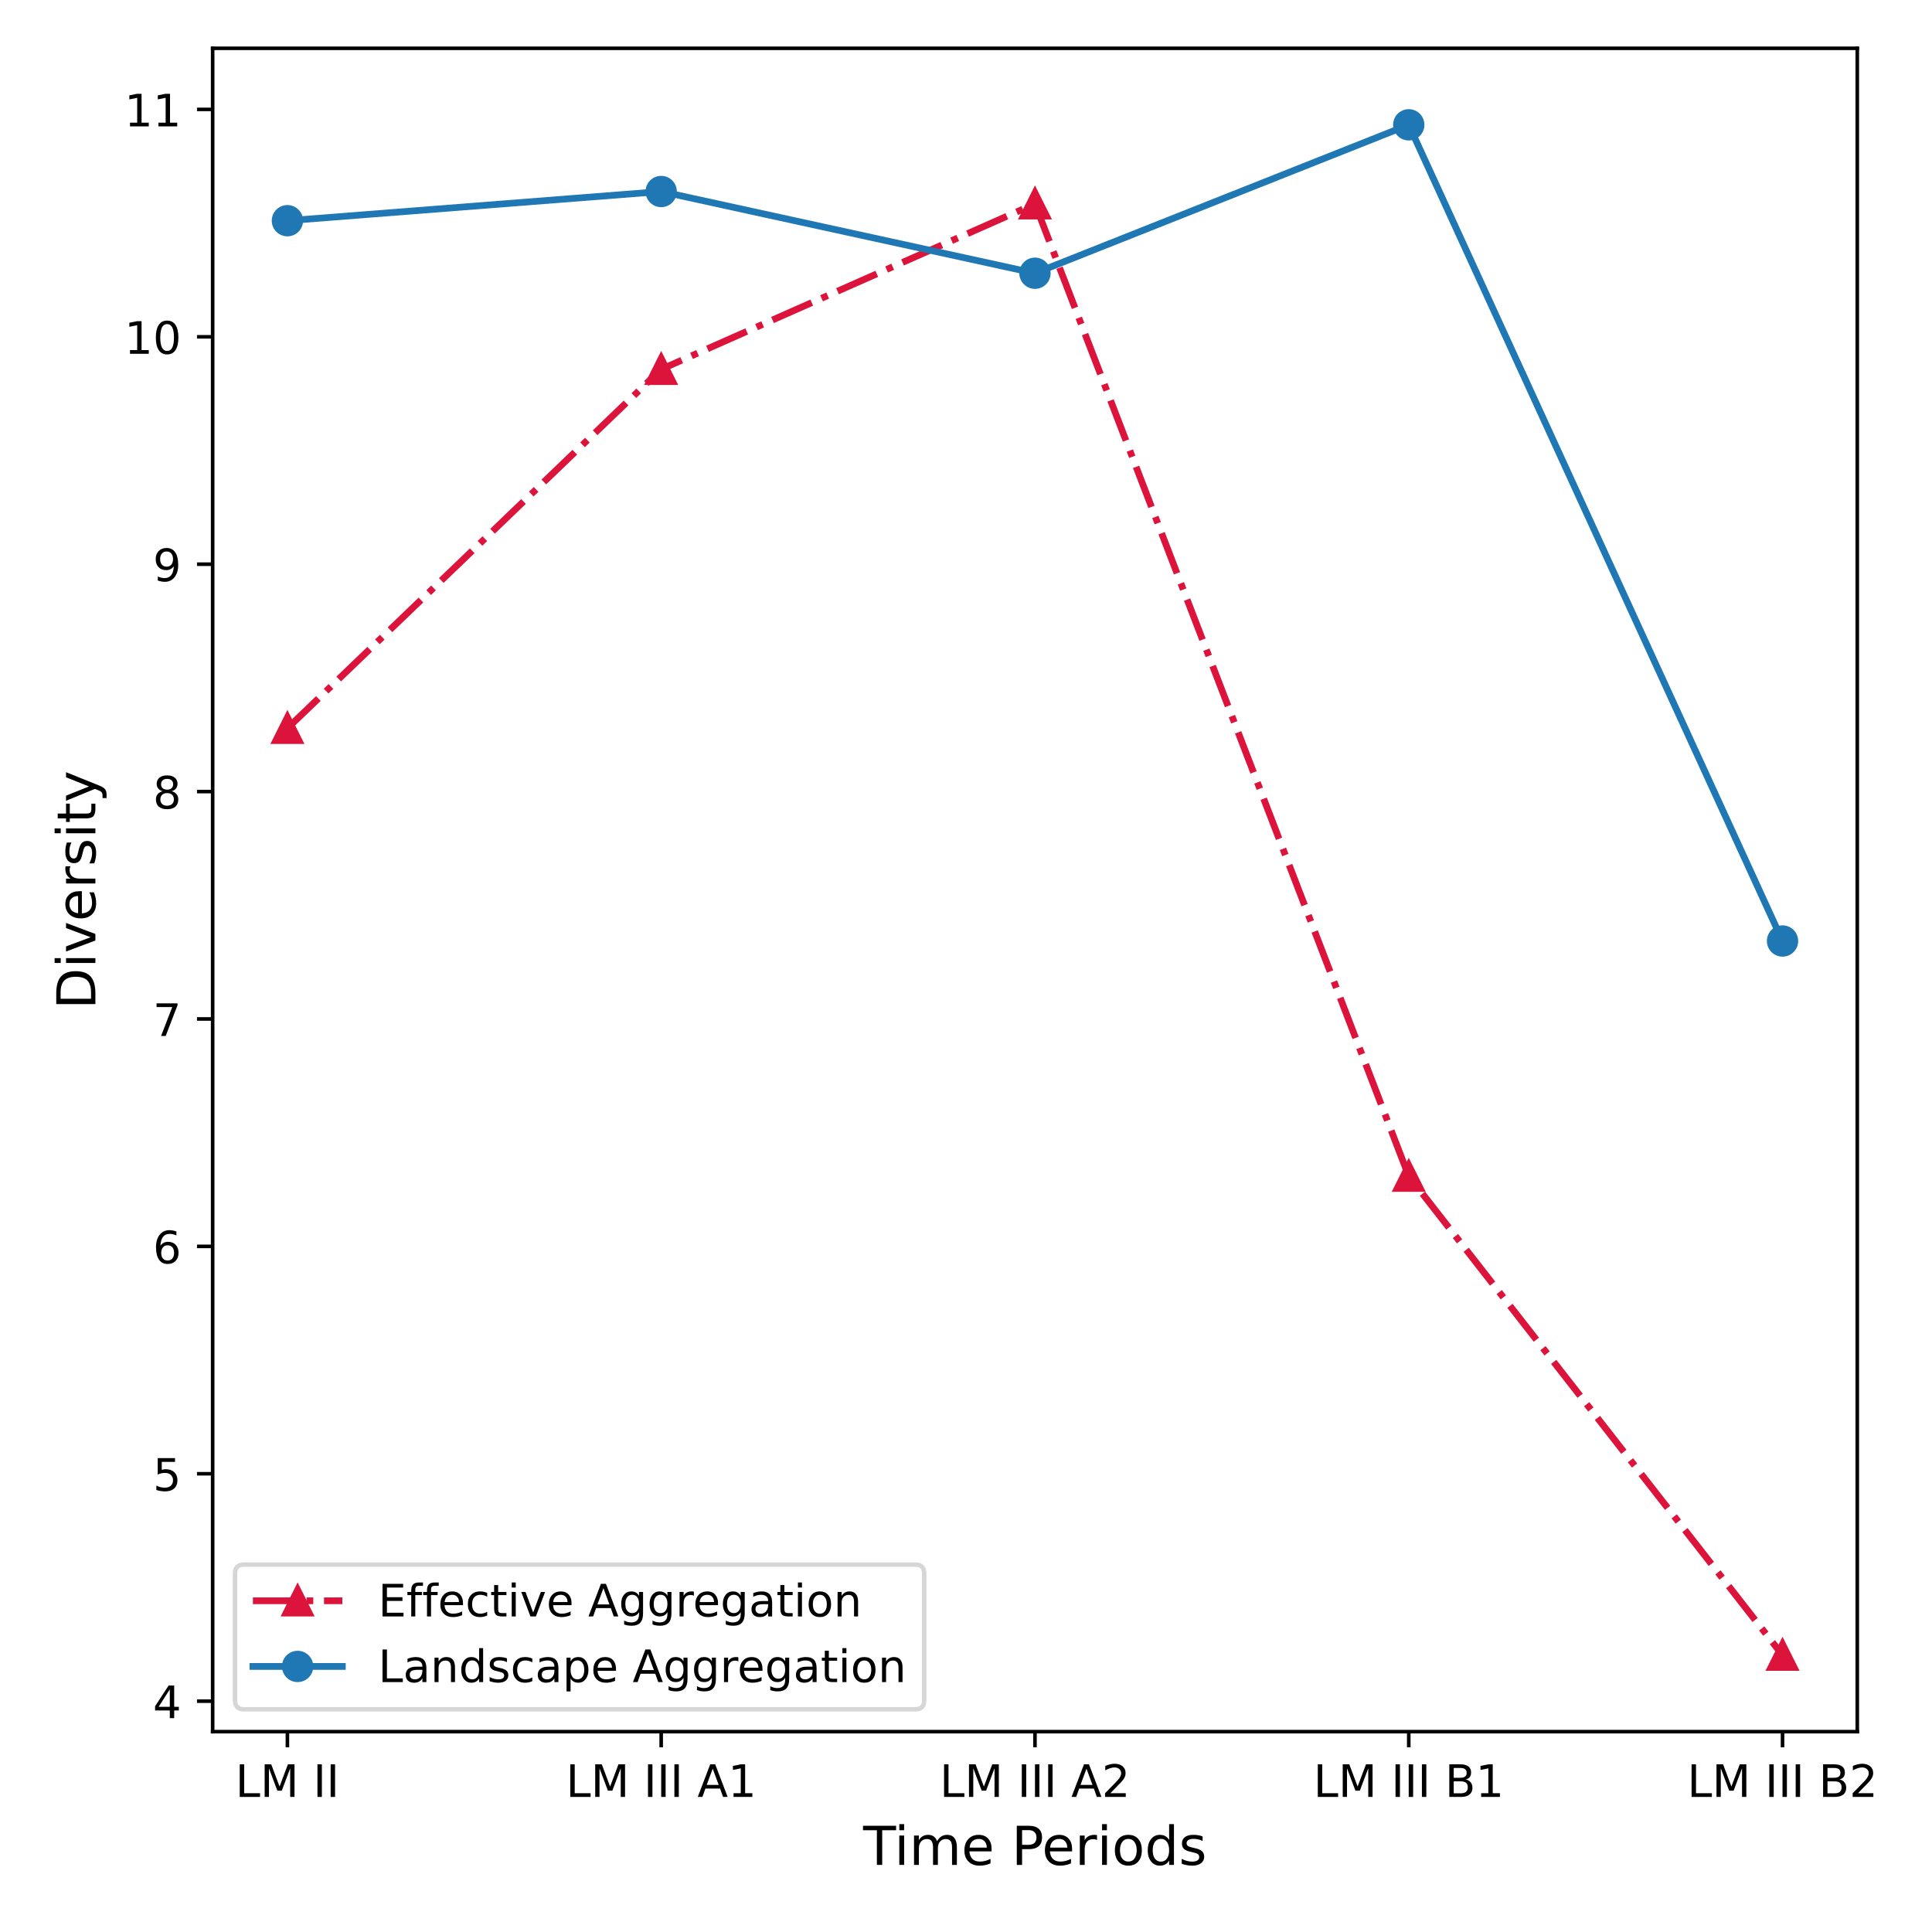
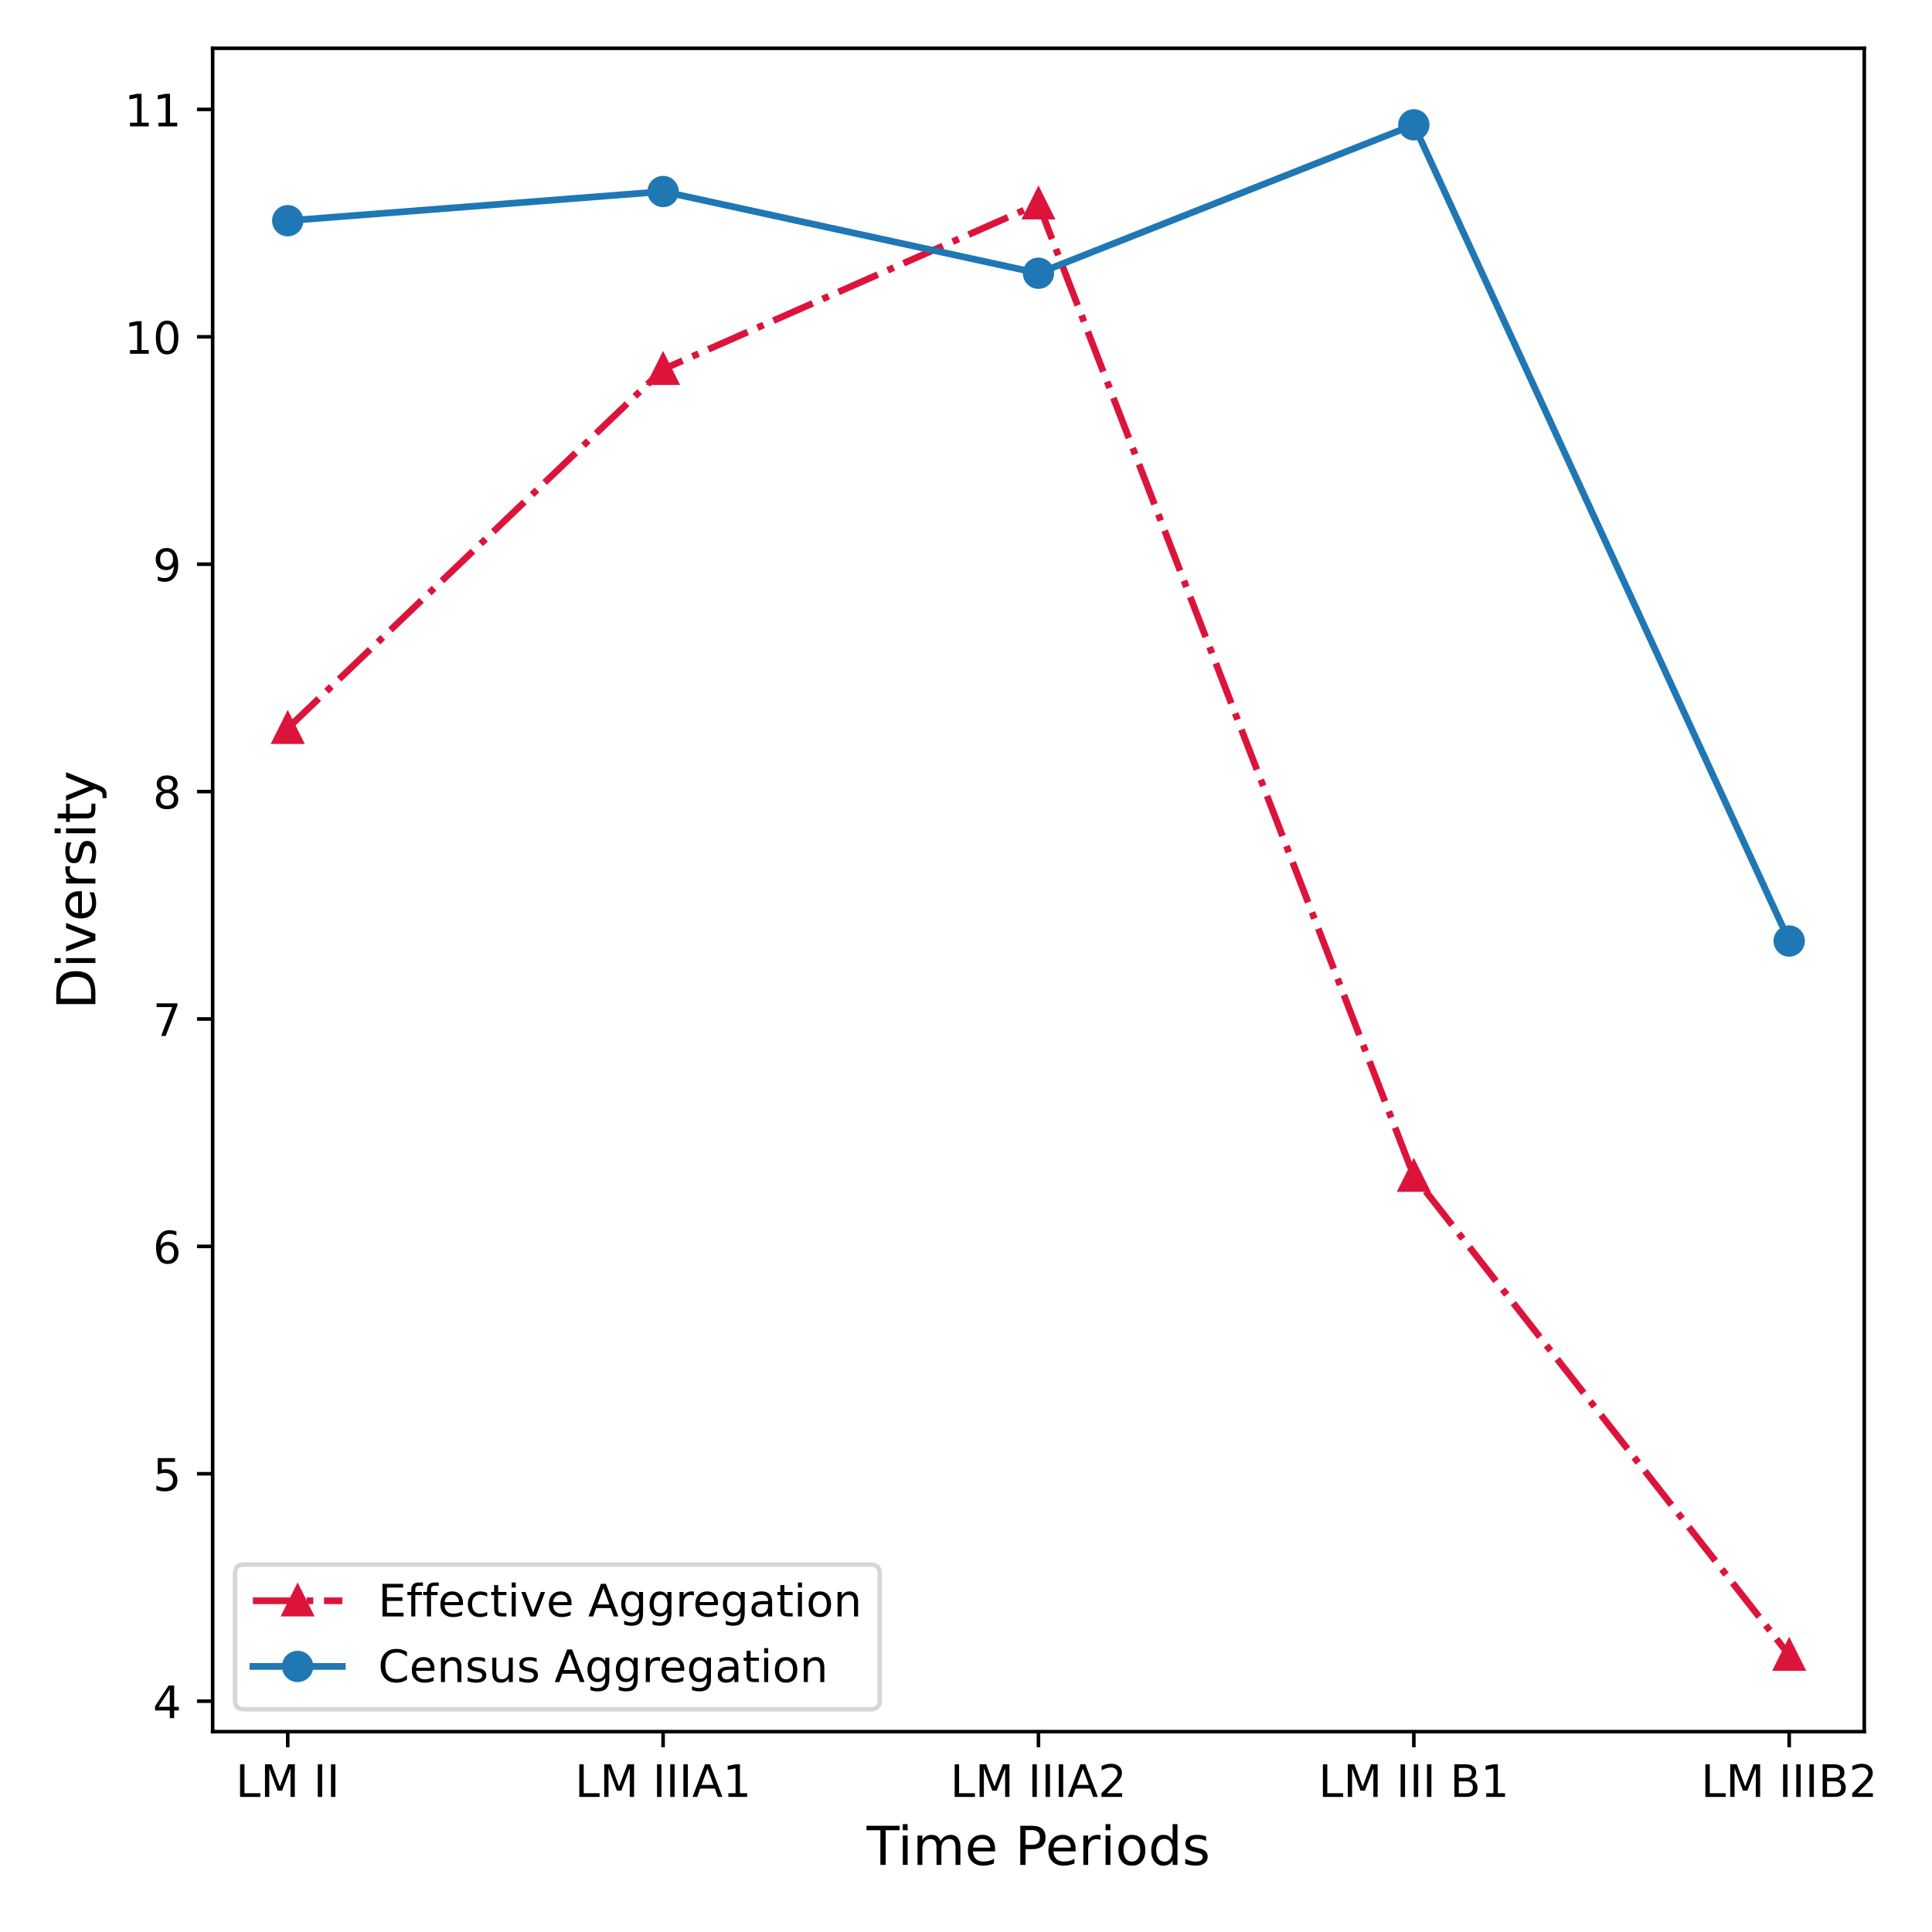
<svg xmlns="http://www.w3.org/2000/svg" xmlns:xlink="http://www.w3.org/1999/xlink" width="432pt" height="432pt" viewBox="0 0 432 432" version="1.1">
  <defs>
    <style type="text/css">*{stroke-linejoin: round; stroke-linecap: butt}</style>
  </defs>
  <g id="figure_1">
    <g id="patch_1">
      <path d="M 0 432  L 432 432  L 432 0  L 0 0  z " style="fill: #ffffff" />
    </g>
    <g id="axes_1">
      <g id="patch_2">
-         <path d="M 47.55 387.2  L 415.293 387.2  L 415.293 10.8  L 47.55 10.8  z " style="fill: #ffffff" />
+         <path d="M 47.55 387.2  L 416.856 387.2  L 416.856 10.8  L 47.55 10.8  z " style="fill: #ffffff" />
      </g>
      <g id="matplotlib.axis_1">
        <g id="xtick_1">
          <g id="line2d_1">
            <defs>
-               <path id="m02ab082e46" d="M 0 0  L 0 3.5  " style="stroke: #000000; stroke-width: 0.8" />
-             </defs>
-             <g>
-               <use xlink:href="#m02ab082e46" x="64.266" y="387.2" style="stroke: #000000; stroke-width: 0.8" />
+               <path id="mcf7e6814c4" d="M 0 0  L 0 3.5  " style="stroke: #000000; stroke-width: 0.8" />
+             </defs>
+             <g>
+               <use xlink:href="#mcf7e6814c4" x="64.337" y="387.2" style="stroke: #000000; stroke-width: 0.8" />
            </g>
          </g>
          <g id="text_1">
-             <g transform="translate(52.62654 401.7984) scale(0.1 -0.1)">
+             <g transform="translate(52.69756 401.7984) scale(0.1 -0.1)">
              <defs>
                <path id="DejaVuSans-4c" d="M 628 4666  L 1259 4666  L 1259 531  L 3531 531  L 3531 0  L 628 0  L 628 4666  z " transform="scale(0.015625)" />
                <path id="DejaVuSans-4d" d="M 628 4666  L 1569 4666  L 2759 1491  L 3956 4666  L 4897 4666  L 4897 0  L 4281 0  L 4281 4097  L 3078 897  L 2444 897  L 1241 4097  L 1241 0  L 628 0  L 628 4666  z " transform="scale(0.015625)" />
                <path id="DejaVuSans-20" transform="scale(0.015625)" />
                <path id="DejaVuSans-49" d="M 628 4666  L 1259 4666  L 1259 0  L 628 0  L 628 4666  z " transform="scale(0.015625)" />
              </defs>
              <use xlink:href="#DejaVuSans-4c" />
              <use xlink:href="#DejaVuSans-4d" x="55.713" />
              <use xlink:href="#DejaVuSans-20" x="141.992" />
              <use xlink:href="#DejaVuSans-49" x="173.779" />
              <use xlink:href="#DejaVuSans-49" x="203.271" />
            </g>
          </g>
        </g>
        <g id="xtick_2">
          <g id="line2d_2">
            <g>
-               <use xlink:href="#m02ab082e46" x="147.844" y="387.2" style="stroke: #000000; stroke-width: 0.8" />
+               <use xlink:href="#mcf7e6814c4" x="148.27" y="387.2" style="stroke: #000000; stroke-width: 0.8" />
            </g>
          </g>
          <g id="text_2">
-             <g transform="translate(126.5389 401.7984) scale(0.1 -0.1)">
+             <g transform="translate(128.5541 401.7984) scale(0.1 -0.1)">
              <defs>
                <path id="DejaVuSans-41" d="M 2188 4044  L 1331 1722  L 3047 1722  L 2188 4044  z M 1831 4666  L 2547 4666  L 4325 0  L 3669 0  L 3244 1197  L 1141 1197  L 716 0  L 50 0  L 1831 4666  z " transform="scale(0.015625)" />
                <path id="DejaVuSans-31" d="M 794 531  L 1825 531  L 1825 4091  L 703 3866  L 703 4441  L 1819 4666  L 2450 4666  L 2450 531  L 3481 531  L 3481 0  L 794 0  L 794 531  z " transform="scale(0.015625)" />
              </defs>
              <use xlink:href="#DejaVuSans-4c" />
              <use xlink:href="#DejaVuSans-4d" x="55.713" />
              <use xlink:href="#DejaVuSans-20" x="141.992" />
              <use xlink:href="#DejaVuSans-49" x="173.779" />
              <use xlink:href="#DejaVuSans-49" x="203.271" />
              <use xlink:href="#DejaVuSans-49" x="232.764" />
-               <use xlink:href="#DejaVuSans-20" x="262.256" />
-               <use xlink:href="#DejaVuSans-41" x="294.043" />
-               <use xlink:href="#DejaVuSans-31" x="362.451" />
+               <use xlink:href="#DejaVuSans-41" x="262.256" />
+               <use xlink:href="#DejaVuSans-31" x="330.664" />
            </g>
          </g>
        </g>
        <g id="xtick_3">
          <g id="line2d_3">
            <g>
-               <use xlink:href="#m02ab082e46" x="231.422" y="387.2" style="stroke: #000000; stroke-width: 0.8" />
+               <use xlink:href="#mcf7e6814c4" x="232.203" y="387.2" style="stroke: #000000; stroke-width: 0.8" />
            </g>
          </g>
          <g id="text_3">
-             <g transform="translate(210.1169 401.7984) scale(0.1 -0.1)">
+             <g transform="translate(212.4872 401.7984) scale(0.1 -0.1)">
              <defs>
                <path id="DejaVuSans-32" d="M 1228 531  L 3431 531  L 3431 0  L 469 0  L 469 531  Q 828 903 1448 1529  Q 2069 2156 2228 2338  Q 2531 2678 2651 2914  Q 2772 3150 2772 3378  Q 2772 3750 2511 3984  Q 2250 4219 1831 4219  Q 1534 4219 1204 4116  Q 875 4013 500 3803  L 500 4441  Q 881 4594 1212 4672  Q 1544 4750 1819 4750  Q 2544 4750 2975 4387  Q 3406 4025 3406 3419  Q 3406 3131 3298 2873  Q 3191 2616 2906 2266  Q 2828 2175 2409 1742  Q 1991 1309 1228 531  z " transform="scale(0.015625)" />
              </defs>
              <use xlink:href="#DejaVuSans-4c" />
              <use xlink:href="#DejaVuSans-4d" x="55.713" />
              <use xlink:href="#DejaVuSans-20" x="141.992" />
              <use xlink:href="#DejaVuSans-49" x="173.779" />
              <use xlink:href="#DejaVuSans-49" x="203.271" />
              <use xlink:href="#DejaVuSans-49" x="232.764" />
-               <use xlink:href="#DejaVuSans-20" x="262.256" />
-               <use xlink:href="#DejaVuSans-41" x="294.043" />
-               <use xlink:href="#DejaVuSans-32" x="362.451" />
+               <use xlink:href="#DejaVuSans-41" x="262.256" />
+               <use xlink:href="#DejaVuSans-32" x="330.664" />
            </g>
          </g>
        </g>
        <g id="xtick_4">
          <g id="line2d_4">
            <g>
-               <use xlink:href="#m02ab082e46" x="315" y="387.2" style="stroke: #000000; stroke-width: 0.8" />
+               <use xlink:href="#mcf7e6814c4" x="316.136" y="387.2" style="stroke: #000000; stroke-width: 0.8" />
            </g>
          </g>
          <g id="text_4">
-             <g transform="translate(293.6847 401.7984) scale(0.1 -0.1)">
+             <g transform="translate(294.8211 401.7984) scale(0.1 -0.1)">
              <defs>
                <path id="DejaVuSans-42" d="M 1259 2228  L 1259 519  L 2272 519  Q 2781 519 3026 730  Q 3272 941 3272 1375  Q 3272 1813 3026 2020  Q 2781 2228 2272 2228  L 1259 2228  z M 1259 4147  L 1259 2741  L 2194 2741  Q 2656 2741 2882 2914  Q 3109 3088 3109 3444  Q 3109 3797 2882 3972  Q 2656 4147 2194 4147  L 1259 4147  z M 628 4666  L 2241 4666  Q 2963 4666 3353 4366  Q 3744 4066 3744 3513  Q 3744 3084 3544 2831  Q 3344 2578 2956 2516  Q 3422 2416 3680 2098  Q 3938 1781 3938 1306  Q 3938 681 3513 340  Q 3088 0 2303 0  L 628 0  L 628 4666  z " transform="scale(0.015625)" />
              </defs>
              <use xlink:href="#DejaVuSans-4c" />
              <use xlink:href="#DejaVuSans-4d" x="55.713" />
              <use xlink:href="#DejaVuSans-20" x="141.992" />
              <use xlink:href="#DejaVuSans-49" x="173.779" />
              <use xlink:href="#DejaVuSans-49" x="203.271" />
              <use xlink:href="#DejaVuSans-49" x="232.764" />
              <use xlink:href="#DejaVuSans-20" x="262.256" />
              <use xlink:href="#DejaVuSans-42" x="294.043" />
              <use xlink:href="#DejaVuSans-31" x="362.646" />
            </g>
          </g>
        </g>
        <g id="xtick_5">
          <g id="line2d_5">
            <g>
-               <use xlink:href="#m02ab082e46" x="398.578" y="387.2" style="stroke: #000000; stroke-width: 0.8" />
+               <use xlink:href="#mcf7e6814c4" x="400.069" y="387.2" style="stroke: #000000; stroke-width: 0.8" />
            </g>
          </g>
          <g id="text_5">
-             <g transform="translate(377.2627 401.7984) scale(0.1 -0.1)">
+             <g transform="translate(380.3433 401.7984) scale(0.1 -0.1)">
              <use xlink:href="#DejaVuSans-4c" />
              <use xlink:href="#DejaVuSans-4d" x="55.713" />
              <use xlink:href="#DejaVuSans-20" x="141.992" />
              <use xlink:href="#DejaVuSans-49" x="173.779" />
              <use xlink:href="#DejaVuSans-49" x="203.271" />
              <use xlink:href="#DejaVuSans-49" x="232.764" />
-               <use xlink:href="#DejaVuSans-20" x="262.256" />
-               <use xlink:href="#DejaVuSans-42" x="294.043" />
-               <use xlink:href="#DejaVuSans-32" x="362.646" />
+               <use xlink:href="#DejaVuSans-42" x="262.256" />
+               <use xlink:href="#DejaVuSans-32" x="330.859" />
            </g>
          </g>
        </g>
        <g id="text_6">
-           <g transform="translate(193.0028 416.9962) scale(0.12 -0.12)">
+           <g transform="translate(193.7841 416.9962) scale(0.12 -0.12)">
            <defs>
              <path id="DejaVuSans-54" d="M -19 4666  L 3928 4666  L 3928 4134  L 2272 4134  L 2272 0  L 1638 0  L 1638 4134  L -19 4134  L -19 4666  z " transform="scale(0.015625)" />
              <path id="DejaVuSans-69" d="M 603 3500  L 1178 3500  L 1178 0  L 603 0  L 603 3500  z M 603 4863  L 1178 4863  L 1178 4134  L 603 4134  L 603 4863  z " transform="scale(0.015625)" />
              <path id="DejaVuSans-6d" d="M 3328 2828  Q 3544 3216 3844 3400  Q 4144 3584 4550 3584  Q 5097 3584 5394 3201  Q 5691 2819 5691 2113  L 5691 0  L 5113 0  L 5113 2094  Q 5113 2597 4934 2840  Q 4756 3084 4391 3084  Q 3944 3084 3684 2787  Q 3425 2491 3425 1978  L 3425 0  L 2847 0  L 2847 2094  Q 2847 2600 2669 2842  Q 2491 3084 2119 3084  Q 1678 3084 1418 2786  Q 1159 2488 1159 1978  L 1159 0  L 581 0  L 581 3500  L 1159 3500  L 1159 2956  Q 1356 3278 1631 3431  Q 1906 3584 2284 3584  Q 2666 3584 2933 3390  Q 3200 3197 3328 2828  z " transform="scale(0.015625)" />
              <path id="DejaVuSans-65" d="M 3597 1894  L 3597 1613  L 953 1613  Q 991 1019 1311 708  Q 1631 397 2203 397  Q 2534 397 2845 478  Q 3156 559 3463 722  L 3463 178  Q 3153 47 2828 -22  Q 2503 -91 2169 -91  Q 1331 -91 842 396  Q 353 884 353 1716  Q 353 2575 817 3079  Q 1281 3584 2069 3584  Q 2775 3584 3186 3129  Q 3597 2675 3597 1894  z M 3022 2063  Q 3016 2534 2758 2815  Q 2500 3097 2075 3097  Q 1594 3097 1305 2825  Q 1016 2553 972 2059  L 3022 2063  z " transform="scale(0.015625)" />
              <path id="DejaVuSans-50" d="M 1259 4147  L 1259 2394  L 2053 2394  Q 2494 2394 2734 2622  Q 2975 2850 2975 3272  Q 2975 3691 2734 3919  Q 2494 4147 2053 4147  L 1259 4147  z M 628 4666  L 2053 4666  Q 2838 4666 3239 4311  Q 3641 3956 3641 3272  Q 3641 2581 3239 2228  Q 2838 1875 2053 1875  L 1259 1875  L 1259 0  L 628 0  L 628 4666  z " transform="scale(0.015625)" />
              <path id="DejaVuSans-72" d="M 2631 2963  Q 2534 3019 2420 3045  Q 2306 3072 2169 3072  Q 1681 3072 1420 2755  Q 1159 2438 1159 1844  L 1159 0  L 581 0  L 581 3500  L 1159 3500  L 1159 2956  Q 1341 3275 1631 3429  Q 1922 3584 2338 3584  Q 2397 3584 2469 3576  Q 2541 3569 2628 3553  L 2631 2963  z " transform="scale(0.015625)" />
              <path id="DejaVuSans-6f" d="M 1959 3097  Q 1497 3097 1228 2736  Q 959 2375 959 1747  Q 959 1119 1226 758  Q 1494 397 1959 397  Q 2419 397 2687 759  Q 2956 1122 2956 1747  Q 2956 2369 2687 2733  Q 2419 3097 1959 3097  z M 1959 3584  Q 2709 3584 3137 3096  Q 3566 2609 3566 1747  Q 3566 888 3137 398  Q 2709 -91 1959 -91  Q 1206 -91 779 398  Q 353 888 353 1747  Q 353 2609 779 3096  Q 1206 3584 1959 3584  z " transform="scale(0.015625)" />
              <path id="DejaVuSans-64" d="M 2906 2969  L 2906 4863  L 3481 4863  L 3481 0  L 2906 0  L 2906 525  Q 2725 213 2448 61  Q 2172 -91 1784 -91  Q 1150 -91 751 415  Q 353 922 353 1747  Q 353 2572 751 3078  Q 1150 3584 1784 3584  Q 2172 3584 2448 3432  Q 2725 3281 2906 2969  z M 947 1747  Q 947 1113 1208 752  Q 1469 391 1925 391  Q 2381 391 2643 752  Q 2906 1113 2906 1747  Q 2906 2381 2643 2742  Q 2381 3103 1925 3103  Q 1469 3103 1208 2742  Q 947 2381 947 1747  z " transform="scale(0.015625)" />
              <path id="DejaVuSans-73" d="M 2834 3397  L 2834 2853  Q 2591 2978 2328 3040  Q 2066 3103 1784 3103  Q 1356 3103 1142 2972  Q 928 2841 928 2578  Q 928 2378 1081 2264  Q 1234 2150 1697 2047  L 1894 2003  Q 2506 1872 2764 1633  Q 3022 1394 3022 966  Q 3022 478 2636 193  Q 2250 -91 1575 -91  Q 1294 -91 989 -36  Q 684 19 347 128  L 347 722  Q 666 556 975 473  Q 1284 391 1588 391  Q 1994 391 2212 530  Q 2431 669 2431 922  Q 2431 1156 2273 1281  Q 2116 1406 1581 1522  L 1381 1569  Q 847 1681 609 1914  Q 372 2147 372 2553  Q 372 3047 722 3315  Q 1072 3584 1716 3584  Q 2034 3584 2315 3537  Q 2597 3491 2834 3397  z " transform="scale(0.015625)" />
            </defs>
            <use xlink:href="#DejaVuSans-54" />
            <use xlink:href="#DejaVuSans-69" x="57.959" />
            <use xlink:href="#DejaVuSans-6d" x="85.742" />
            <use xlink:href="#DejaVuSans-65" x="183.154" />
            <use xlink:href="#DejaVuSans-20" x="244.678" />
            <use xlink:href="#DejaVuSans-50" x="276.465" />
            <use xlink:href="#DejaVuSans-65" x="333.143" />
            <use xlink:href="#DejaVuSans-72" x="394.666" />
            <use xlink:href="#DejaVuSans-69" x="435.779" />
            <use xlink:href="#DejaVuSans-6f" x="463.562" />
            <use xlink:href="#DejaVuSans-64" x="524.744" />
            <use xlink:href="#DejaVuSans-73" x="588.221" />
          </g>
        </g>
      </g>
      <g id="matplotlib.axis_2">
        <g id="ytick_1">
          <g id="line2d_6">
            <defs>
-               <path id="md6db808743" d="M 0 0  L -3.5 0  " style="stroke: #000000; stroke-width: 0.8" />
-             </defs>
-             <g>
-               <use xlink:href="#md6db808743" x="47.55" y="380.382" style="stroke: #000000; stroke-width: 0.8" />
+               <path id="mc12ea157e4" d="M 0 0  L -3.5 0  " style="stroke: #000000; stroke-width: 0.8" />
+             </defs>
+             <g>
+               <use xlink:href="#mc12ea157e4" x="47.55" y="380.382" style="stroke: #000000; stroke-width: 0.8" />
            </g>
          </g>
          <g id="text_7">
            <g transform="translate(34.1875 384.1809) scale(0.1 -0.1)">
              <defs>
                <path id="DejaVuSans-34" d="M 2419 4116  L 825 1625  L 2419 1625  L 2419 4116  z M 2253 4666  L 3047 4666  L 3047 1625  L 3713 1625  L 3713 1100  L 3047 1100  L 3047 0  L 2419 0  L 2419 1100  L 313 1100  L 313 1709  L 2253 4666  z " transform="scale(0.015625)" />
              </defs>
              <use xlink:href="#DejaVuSans-34" />
            </g>
          </g>
        </g>
        <g id="ytick_2">
          <g id="line2d_7">
            <g>
-               <use xlink:href="#md6db808743" x="47.55" y="329.536" style="stroke: #000000; stroke-width: 0.8" />
+               <use xlink:href="#mc12ea157e4" x="47.55" y="329.536" style="stroke: #000000; stroke-width: 0.8" />
            </g>
          </g>
          <g id="text_8">
            <g transform="translate(34.1875 333.3355) scale(0.1 -0.1)">
              <defs>
                <path id="DejaVuSans-35" d="M 691 4666  L 3169 4666  L 3169 4134  L 1269 4134  L 1269 2991  Q 1406 3038 1543 3061  Q 1681 3084 1819 3084  Q 2600 3084 3056 2656  Q 3513 2228 3513 1497  Q 3513 744 3044 326  Q 2575 -91 1722 -91  Q 1428 -91 1123 -41  Q 819 9 494 109  L 494 744  Q 775 591 1075 516  Q 1375 441 1709 441  Q 2250 441 2565 725  Q 2881 1009 2881 1497  Q 2881 1984 2565 2268  Q 2250 2553 1709 2553  Q 1456 2553 1204 2497  Q 953 2441 691 2322  L 691 4666  z " transform="scale(0.015625)" />
              </defs>
              <use xlink:href="#DejaVuSans-35" />
            </g>
          </g>
        </g>
        <g id="ytick_3">
          <g id="line2d_8">
            <g>
-               <use xlink:href="#md6db808743" x="47.55" y="278.691" style="stroke: #000000; stroke-width: 0.8" />
+               <use xlink:href="#mc12ea157e4" x="47.55" y="278.691" style="stroke: #000000; stroke-width: 0.8" />
            </g>
          </g>
          <g id="text_9">
            <g transform="translate(34.1875 282.49) scale(0.1 -0.1)">
              <defs>
                <path id="DejaVuSans-36" d="M 2113 2584  Q 1688 2584 1439 2293  Q 1191 2003 1191 1497  Q 1191 994 1439 701  Q 1688 409 2113 409  Q 2538 409 2786 701  Q 3034 994 3034 1497  Q 3034 2003 2786 2293  Q 2538 2584 2113 2584  z M 3366 4563  L 3366 3988  Q 3128 4100 2886 4159  Q 2644 4219 2406 4219  Q 1781 4219 1451 3797  Q 1122 3375 1075 2522  Q 1259 2794 1537 2939  Q 1816 3084 2150 3084  Q 2853 3084 3261 2657  Q 3669 2231 3669 1497  Q 3669 778 3244 343  Q 2819 -91 2113 -91  Q 1303 -91 875 529  Q 447 1150 447 2328  Q 447 3434 972 4092  Q 1497 4750 2381 4750  Q 2619 4750 2861 4703  Q 3103 4656 3366 4563  z " transform="scale(0.015625)" />
              </defs>
              <use xlink:href="#DejaVuSans-36" />
            </g>
          </g>
        </g>
        <g id="ytick_4">
          <g id="line2d_9">
            <g>
-               <use xlink:href="#md6db808743" x="47.55" y="227.845" style="stroke: #000000; stroke-width: 0.8" />
+               <use xlink:href="#mc12ea157e4" x="47.55" y="227.845" style="stroke: #000000; stroke-width: 0.8" />
            </g>
          </g>
          <g id="text_10">
            <g transform="translate(34.1875 231.6445) scale(0.1 -0.1)">
              <defs>
                <path id="DejaVuSans-37" d="M 525 4666  L 3525 4666  L 3525 4397  L 1831 0  L 1172 0  L 2766 4134  L 525 4134  L 525 4666  z " transform="scale(0.015625)" />
              </defs>
              <use xlink:href="#DejaVuSans-37" />
            </g>
          </g>
        </g>
        <g id="ytick_5">
          <g id="line2d_10">
            <g>
-               <use xlink:href="#md6db808743" x="47.55" y="177" style="stroke: #000000; stroke-width: 0.8" />
+               <use xlink:href="#mc12ea157e4" x="47.55" y="177" style="stroke: #000000; stroke-width: 0.8" />
            </g>
          </g>
          <g id="text_11">
            <g transform="translate(34.1875 180.7991) scale(0.1 -0.1)">
              <defs>
                <path id="DejaVuSans-38" d="M 2034 2216  Q 1584 2216 1326 1975  Q 1069 1734 1069 1313  Q 1069 891 1326 650  Q 1584 409 2034 409  Q 2484 409 2743 651  Q 3003 894 3003 1313  Q 3003 1734 2745 1975  Q 2488 2216 2034 2216  z M 1403 2484  Q 997 2584 770 2862  Q 544 3141 544 3541  Q 544 4100 942 4425  Q 1341 4750 2034 4750  Q 2731 4750 3128 4425  Q 3525 4100 3525 3541  Q 3525 3141 3298 2862  Q 3072 2584 2669 2484  Q 3125 2378 3379 2068  Q 3634 1759 3634 1313  Q 3634 634 3220 271  Q 2806 -91 2034 -91  Q 1263 -91 848 271  Q 434 634 434 1313  Q 434 1759 690 2068  Q 947 2378 1403 2484  z M 1172 3481  Q 1172 3119 1398 2916  Q 1625 2713 2034 2713  Q 2441 2713 2670 2916  Q 2900 3119 2900 3481  Q 2900 3844 2670 4047  Q 2441 4250 2034 4250  Q 1625 4250 1398 4047  Q 1172 3844 1172 3481  z " transform="scale(0.015625)" />
              </defs>
              <use xlink:href="#DejaVuSans-38" />
            </g>
          </g>
        </g>
        <g id="ytick_6">
          <g id="line2d_11">
            <g>
-               <use xlink:href="#md6db808743" x="47.55" y="126.154" style="stroke: #000000; stroke-width: 0.8" />
+               <use xlink:href="#mc12ea157e4" x="47.55" y="126.154" style="stroke: #000000; stroke-width: 0.8" />
            </g>
          </g>
          <g id="text_12">
            <g transform="translate(34.1875 129.9536) scale(0.1 -0.1)">
              <defs>
                <path id="DejaVuSans-39" d="M 703 97  L 703 672  Q 941 559 1184 500  Q 1428 441 1663 441  Q 2288 441 2617 861  Q 2947 1281 2994 2138  Q 2813 1869 2534 1725  Q 2256 1581 1919 1581  Q 1219 1581 811 2004  Q 403 2428 403 3163  Q 403 3881 828 4315  Q 1253 4750 1959 4750  Q 2769 4750 3195 4129  Q 3622 3509 3622 2328  Q 3622 1225 3098 567  Q 2575 -91 1691 -91  Q 1453 -91 1209 -44  Q 966 3 703 97  z M 1959 2075  Q 2384 2075 2632 2365  Q 2881 2656 2881 3163  Q 2881 3666 2632 3958  Q 2384 4250 1959 4250  Q 1534 4250 1286 3958  Q 1038 3666 1038 3163  Q 1038 2656 1286 2365  Q 1534 2075 1959 2075  z " transform="scale(0.015625)" />
              </defs>
              <use xlink:href="#DejaVuSans-39" />
            </g>
          </g>
        </g>
        <g id="ytick_7">
          <g id="line2d_12">
            <g>
-               <use xlink:href="#md6db808743" x="47.55" y="75.309" style="stroke: #000000; stroke-width: 0.8" />
+               <use xlink:href="#mc12ea157e4" x="47.55" y="75.309" style="stroke: #000000; stroke-width: 0.8" />
            </g>
          </g>
          <g id="text_13">
            <g transform="translate(27.825 79.10811) scale(0.1 -0.1)">
              <defs>
                <path id="DejaVuSans-30" d="M 2034 4250  Q 1547 4250 1301 3770  Q 1056 3291 1056 2328  Q 1056 1369 1301 889  Q 1547 409 2034 409  Q 2525 409 2770 889  Q 3016 1369 3016 2328  Q 3016 3291 2770 3770  Q 2525 4250 2034 4250  z M 2034 4750  Q 2819 4750 3233 4129  Q 3647 3509 3647 2328  Q 3647 1150 3233 529  Q 2819 -91 2034 -91  Q 1250 -91 836 529  Q 422 1150 422 2328  Q 422 3509 836 4129  Q 1250 4750 2034 4750  z " transform="scale(0.015625)" />
              </defs>
              <use xlink:href="#DejaVuSans-31" />
              <use xlink:href="#DejaVuSans-30" x="63.623" />
            </g>
          </g>
        </g>
        <g id="ytick_8">
          <g id="line2d_13">
            <g>
-               <use xlink:href="#md6db808743" x="47.55" y="24.463" style="stroke: #000000; stroke-width: 0.8" />
+               <use xlink:href="#mc12ea157e4" x="47.55" y="24.463" style="stroke: #000000; stroke-width: 0.8" />
            </g>
          </g>
          <g id="text_14">
            <g transform="translate(27.825 28.26264) scale(0.1 -0.1)">
              <use xlink:href="#DejaVuSans-31" />
              <use xlink:href="#DejaVuSans-31" x="63.623" />
            </g>
          </g>
        </g>
        <g id="text_15">
          <g transform="translate(21.32937 225.6925) rotate(-90) scale(0.12 -0.12)">
            <defs>
              <path id="DejaVuSans-44" d="M 1259 4147  L 1259 519  L 2022 519  Q 2988 519 3436 956  Q 3884 1394 3884 2338  Q 3884 3275 3436 3711  Q 2988 4147 2022 4147  L 1259 4147  z M 628 4666  L 1925 4666  Q 3281 4666 3915 4102  Q 4550 3538 4550 2338  Q 4550 1131 3912 565  Q 3275 0 1925 0  L 628 0  L 628 4666  z " transform="scale(0.015625)" />
              <path id="DejaVuSans-76" d="M 191 3500  L 800 3500  L 1894 563  L 2988 3500  L 3597 3500  L 2284 0  L 1503 0  L 191 3500  z " transform="scale(0.015625)" />
              <path id="DejaVuSans-74" d="M 1172 4494  L 1172 3500  L 2356 3500  L 2356 3053  L 1172 3053  L 1172 1153  Q 1172 725 1289 603  Q 1406 481 1766 481  L 2356 481  L 2356 0  L 1766 0  Q 1100 0 847 248  Q 594 497 594 1153  L 594 3053  L 172 3053  L 172 3500  L 594 3500  L 594 4494  L 1172 4494  z " transform="scale(0.015625)" />
              <path id="DejaVuSans-79" d="M 2059 -325  Q 1816 -950 1584 -1140  Q 1353 -1331 966 -1331  L 506 -1331  L 506 -850  L 844 -850  Q 1081 -850 1212 -737  Q 1344 -625 1503 -206  L 1606 56  L 191 3500  L 800 3500  L 1894 763  L 2988 3500  L 3597 3500  L 2059 -325  z " transform="scale(0.015625)" />
            </defs>
            <use xlink:href="#DejaVuSans-44" />
            <use xlink:href="#DejaVuSans-69" x="77.002" />
            <use xlink:href="#DejaVuSans-76" x="104.785" />
            <use xlink:href="#DejaVuSans-65" x="163.965" />
            <use xlink:href="#DejaVuSans-72" x="225.488" />
            <use xlink:href="#DejaVuSans-73" x="266.602" />
            <use xlink:href="#DejaVuSans-69" x="318.701" />
            <use xlink:href="#DejaVuSans-74" x="346.484" />
            <use xlink:href="#DejaVuSans-79" x="385.693" />
          </g>
        </g>
      </g>
      <g id="line2d_14">
-         <path d="M 64.266 162.844  L 147.844 82.573  L 231.422 45.568  L 315 262.993  L 398.578 370.091  " clip-path="url(#p36a65d8db4)" style="fill: none; stroke-dasharray: 9.6,2.4,1.5,2.4; stroke-dashoffset: 0; stroke: #dc143c; stroke-width: 1.5" />
+         <path d="M 64.337 162.844  L 148.27 82.573  L 232.203 45.568  L 316.136 262.993  L 400.069 370.091  " clip-path="url(#pcc54231600)" style="fill: none; stroke-dasharray: 9.6,2.4,1.5,2.4; stroke-dashoffset: 0; stroke: #dc143c; stroke-width: 1.5" />
        <defs>
-           <path id="ma68a4e7a50" d="M 0 -3  L -3 3  L 3 3  z " style="stroke: #dc143c; stroke-linejoin: miter" />
+           <path id="m589794c5d9" d="M 0 -3  L -3 3  L 3 3  z " style="stroke: #dc143c; stroke-linejoin: miter" />
        </defs>
-         <g clip-path="url(#p36a65d8db4)">
-           <use xlink:href="#ma68a4e7a50" x="64.266" y="162.844" style="fill: #dc143c; stroke: #dc143c; stroke-linejoin: miter" />
-           <use xlink:href="#ma68a4e7a50" x="147.844" y="82.573" style="fill: #dc143c; stroke: #dc143c; stroke-linejoin: miter" />
-           <use xlink:href="#ma68a4e7a50" x="231.422" y="45.568" style="fill: #dc143c; stroke: #dc143c; stroke-linejoin: miter" />
-           <use xlink:href="#ma68a4e7a50" x="315" y="262.993" style="fill: #dc143c; stroke: #dc143c; stroke-linejoin: miter" />
-           <use xlink:href="#ma68a4e7a50" x="398.578" y="370.091" style="fill: #dc143c; stroke: #dc143c; stroke-linejoin: miter" />
+         <g clip-path="url(#pcc54231600)">
+           <use xlink:href="#m589794c5d9" x="64.337" y="162.844" style="fill: #dc143c; stroke: #dc143c; stroke-linejoin: miter" />
+           <use xlink:href="#m589794c5d9" x="148.27" y="82.573" style="fill: #dc143c; stroke: #dc143c; stroke-linejoin: miter" />
+           <use xlink:href="#m589794c5d9" x="232.203" y="45.568" style="fill: #dc143c; stroke: #dc143c; stroke-linejoin: miter" />
+           <use xlink:href="#m589794c5d9" x="316.136" y="262.993" style="fill: #dc143c; stroke: #dc143c; stroke-linejoin: miter" />
+           <use xlink:href="#m589794c5d9" x="400.069" y="370.091" style="fill: #dc143c; stroke: #dc143c; stroke-linejoin: miter" />
        </g>
      </g>
      <g id="line2d_15">
-         <path d="M 64.266 49.348  L 147.844 42.824  L 231.422 61.094  L 315 27.909  L 398.578 210.411  " clip-path="url(#p36a65d8db4)" style="fill: none; stroke: #1f77b4; stroke-width: 1.5; stroke-linecap: square" />
+         <path d="M 64.337 49.348  L 148.27 42.824  L 232.203 61.094  L 316.136 27.909  L 400.069 210.411  " clip-path="url(#pcc54231600)" style="fill: none; stroke: #1f77b4; stroke-width: 1.5; stroke-linecap: square" />
        <defs>
-           <path id="mcd487fd370" d="M 0 3  C 0.796 3 1.559 2.684 2.121 2.121  C 2.684 1.559 3 0.796 3 0  C 3 -0.796 2.684 -1.559 2.121 -2.121  C 1.559 -2.684 0.796 -3 0 -3  C -0.796 -3 -1.559 -2.684 -2.121 -2.121  C -2.684 -1.559 -3 -0.796 -3 0  C -3 0.796 -2.684 1.559 -2.121 2.121  C -1.559 2.684 -0.796 3 0 3  z " style="stroke: #1f77b4" />
+           <path id="m3b92715531" d="M 0 3  C 0.796 3 1.559 2.684 2.121 2.121  C 2.684 1.559 3 0.796 3 0  C 3 -0.796 2.684 -1.559 2.121 -2.121  C 1.559 -2.684 0.796 -3 0 -3  C -0.796 -3 -1.559 -2.684 -2.121 -2.121  C -2.684 -1.559 -3 -0.796 -3 0  C -3 0.796 -2.684 1.559 -2.121 2.121  C -1.559 2.684 -0.796 3 0 3  z " style="stroke: #1f77b4" />
        </defs>
-         <g clip-path="url(#p36a65d8db4)">
-           <use xlink:href="#mcd487fd370" x="64.266" y="49.348" style="fill: #1f77b4; stroke: #1f77b4" />
-           <use xlink:href="#mcd487fd370" x="147.844" y="42.824" style="fill: #1f77b4; stroke: #1f77b4" />
-           <use xlink:href="#mcd487fd370" x="231.422" y="61.094" style="fill: #1f77b4; stroke: #1f77b4" />
-           <use xlink:href="#mcd487fd370" x="315" y="27.909" style="fill: #1f77b4; stroke: #1f77b4" />
-           <use xlink:href="#mcd487fd370" x="398.578" y="210.411" style="fill: #1f77b4; stroke: #1f77b4" />
+         <g clip-path="url(#pcc54231600)">
+           <use xlink:href="#m3b92715531" x="64.337" y="49.348" style="fill: #1f77b4; stroke: #1f77b4" />
+           <use xlink:href="#m3b92715531" x="148.27" y="42.824" style="fill: #1f77b4; stroke: #1f77b4" />
+           <use xlink:href="#m3b92715531" x="232.203" y="61.094" style="fill: #1f77b4; stroke: #1f77b4" />
+           <use xlink:href="#m3b92715531" x="316.136" y="27.909" style="fill: #1f77b4; stroke: #1f77b4" />
+           <use xlink:href="#m3b92715531" x="400.069" y="210.411" style="fill: #1f77b4; stroke: #1f77b4" />
        </g>
      </g>
      <g id="patch_3">
        <path d="M 47.55 387.2  L 47.55 10.8  " style="fill: none; stroke: #000000; stroke-width: 0.8; stroke-linejoin: miter; stroke-linecap: square" />
      </g>
      <g id="patch_4">
-         <path d="M 415.293 387.2  L 415.293 10.8  " style="fill: none; stroke: #000000; stroke-width: 0.8; stroke-linejoin: miter; stroke-linecap: square" />
+         <path d="M 416.856 387.2  L 416.856 10.8  " style="fill: none; stroke: #000000; stroke-width: 0.8; stroke-linejoin: miter; stroke-linecap: square" />
      </g>
      <g id="patch_5">
-         <path d="M 47.55 387.2  L 415.293 387.2  " style="fill: none; stroke: #000000; stroke-width: 0.8; stroke-linejoin: miter; stroke-linecap: square" />
+         <path d="M 47.55 387.2  L 416.856 387.2  " style="fill: none; stroke: #000000; stroke-width: 0.8; stroke-linejoin: miter; stroke-linecap: square" />
      </g>
      <g id="patch_6">
-         <path d="M 47.55 10.8  L 415.293 10.8  " style="fill: none; stroke: #000000; stroke-width: 0.8; stroke-linejoin: miter; stroke-linecap: square" />
+         <path d="M 47.55 10.8  L 416.856 10.8  " style="fill: none; stroke: #000000; stroke-width: 0.8; stroke-linejoin: miter; stroke-linecap: square" />
      </g>
      <g id="legend_1">
        <g id="patch_7">
-           <path d="M 54.55 382.2  L 204.659 382.2  Q 206.659 382.2 206.659 380.2  L 206.659 351.844  Q 206.659 349.844 204.659 349.844  L 54.55 349.844  Q 52.55 349.844 52.55 351.844  L 52.55 380.2  Q 52.55 382.2 54.55 382.2  z " style="fill: #ffffff; opacity: 0.8; stroke: #cccccc; stroke-linejoin: miter" />
+           <path d="M 54.55 382.2  L 194.717 382.2  Q 196.717 382.2 196.717 380.2  L 196.717 351.844  Q 196.717 349.844 194.717 349.844  L 54.55 349.844  Q 52.55 349.844 52.55 351.844  L 52.55 380.2  Q 52.55 382.2 54.55 382.2  z " style="fill: #ffffff; opacity: 0.8; stroke: #cccccc; stroke-linejoin: miter" />
        </g>
        <g id="line2d_16">
          <path d="M 56.55 357.942  L 66.55 357.942  L 76.55 357.942  " style="fill: none; stroke-dasharray: 9.6,2.4,1.5,2.4; stroke-dashoffset: 0; stroke: #dc143c; stroke-width: 1.5" />
          <g>
-             <use xlink:href="#ma68a4e7a50" x="66.55" y="357.942" style="fill: #dc143c; stroke: #dc143c; stroke-linejoin: miter" />
+             <use xlink:href="#m589794c5d9" x="66.55" y="357.942" style="fill: #dc143c; stroke: #dc143c; stroke-linejoin: miter" />
          </g>
        </g>
        <g id="text_16">
          <g transform="translate(84.55 361.4422) scale(0.1 -0.1)">
            <defs>
              <path id="DejaVuSans-45" d="M 628 4666  L 3578 4666  L 3578 4134  L 1259 4134  L 1259 2753  L 3481 2753  L 3481 2222  L 1259 2222  L 1259 531  L 3634 531  L 3634 0  L 628 0  L 628 4666  z " transform="scale(0.015625)" />
              <path id="DejaVuSans-66" d="M 2375 4863  L 2375 4384  L 1825 4384  Q 1516 4384 1395 4259  Q 1275 4134 1275 3809  L 1275 3500  L 2222 3500  L 2222 3053  L 1275 3053  L 1275 0  L 697 0  L 697 3053  L 147 3053  L 147 3500  L 697 3500  L 697 3744  Q 697 4328 969 4595  Q 1241 4863 1831 4863  L 2375 4863  z " transform="scale(0.015625)" />
              <path id="DejaVuSans-63" d="M 3122 3366  L 3122 2828  Q 2878 2963 2633 3030  Q 2388 3097 2138 3097  Q 1578 3097 1268 2742  Q 959 2388 959 1747  Q 959 1106 1268 751  Q 1578 397 2138 397  Q 2388 397 2633 464  Q 2878 531 3122 666  L 3122 134  Q 2881 22 2623 -34  Q 2366 -91 2075 -91  Q 1284 -91 818 406  Q 353 903 353 1747  Q 353 2603 823 3093  Q 1294 3584 2113 3584  Q 2378 3584 2631 3529  Q 2884 3475 3122 3366  z " transform="scale(0.015625)" />
              <path id="DejaVuSans-67" d="M 2906 1791  Q 2906 2416 2648 2759  Q 2391 3103 1925 3103  Q 1463 3103 1205 2759  Q 947 2416 947 1791  Q 947 1169 1205 825  Q 1463 481 1925 481  Q 2391 481 2648 825  Q 2906 1169 2906 1791  z M 3481 434  Q 3481 -459 3084 -895  Q 2688 -1331 1869 -1331  Q 1566 -1331 1297 -1286  Q 1028 -1241 775 -1147  L 775 -588  Q 1028 -725 1275 -790  Q 1522 -856 1778 -856  Q 2344 -856 2625 -561  Q 2906 -266 2906 331  L 2906 616  Q 2728 306 2450 153  Q 2172 0 1784 0  Q 1141 0 747 490  Q 353 981 353 1791  Q 353 2603 747 3093  Q 1141 3584 1784 3584  Q 2172 3584 2450 3431  Q 2728 3278 2906 2969  L 2906 3500  L 3481 3500  L 3481 434  z " transform="scale(0.015625)" />
              <path id="DejaVuSans-61" d="M 2194 1759  Q 1497 1759 1228 1600  Q 959 1441 959 1056  Q 959 750 1161 570  Q 1363 391 1709 391  Q 2188 391 2477 730  Q 2766 1069 2766 1631  L 2766 1759  L 2194 1759  z M 3341 1997  L 3341 0  L 2766 0  L 2766 531  Q 2569 213 2275 61  Q 1981 -91 1556 -91  Q 1019 -91 701 211  Q 384 513 384 1019  Q 384 1609 779 1909  Q 1175 2209 1959 2209  L 2766 2209  L 2766 2266  Q 2766 2663 2505 2880  Q 2244 3097 1772 3097  Q 1472 3097 1187 3025  Q 903 2953 641 2809  L 641 3341  Q 956 3463 1253 3523  Q 1550 3584 1831 3584  Q 2591 3584 2966 3190  Q 3341 2797 3341 1997  z " transform="scale(0.015625)" />
              <path id="DejaVuSans-6e" d="M 3513 2113  L 3513 0  L 2938 0  L 2938 2094  Q 2938 2591 2744 2837  Q 2550 3084 2163 3084  Q 1697 3084 1428 2787  Q 1159 2491 1159 1978  L 1159 0  L 581 0  L 581 3500  L 1159 3500  L 1159 2956  Q 1366 3272 1645 3428  Q 1925 3584 2291 3584  Q 2894 3584 3203 3211  Q 3513 2838 3513 2113  z " transform="scale(0.015625)" />
            </defs>
            <use xlink:href="#DejaVuSans-45" />
            <use xlink:href="#DejaVuSans-66" x="63.184" />
            <use xlink:href="#DejaVuSans-66" x="98.389" />
            <use xlink:href="#DejaVuSans-65" x="133.594" />
            <use xlink:href="#DejaVuSans-63" x="195.117" />
            <use xlink:href="#DejaVuSans-74" x="250.098" />
            <use xlink:href="#DejaVuSans-69" x="289.307" />
            <use xlink:href="#DejaVuSans-76" x="317.09" />
            <use xlink:href="#DejaVuSans-65" x="376.27" />
            <use xlink:href="#DejaVuSans-20" x="437.793" />
            <use xlink:href="#DejaVuSans-41" x="469.58" />
            <use xlink:href="#DejaVuSans-67" x="537.988" />
            <use xlink:href="#DejaVuSans-67" x="601.465" />
            <use xlink:href="#DejaVuSans-72" x="664.941" />
            <use xlink:href="#DejaVuSans-65" x="703.805" />
            <use xlink:href="#DejaVuSans-67" x="765.328" />
            <use xlink:href="#DejaVuSans-61" x="828.805" />
            <use xlink:href="#DejaVuSans-74" x="890.084" />
            <use xlink:href="#DejaVuSans-69" x="929.293" />
            <use xlink:href="#DejaVuSans-6f" x="957.076" />
            <use xlink:href="#DejaVuSans-6e" x="1018.258" />
          </g>
        </g>
        <g id="line2d_17">
          <path d="M 56.55 372.62  L 66.55 372.62  L 76.55 372.62  " style="fill: none; stroke: #1f77b4; stroke-width: 1.5; stroke-linecap: square" />
          <g>
-             <use xlink:href="#mcd487fd370" x="66.55" y="372.62" style="fill: #1f77b4; stroke: #1f77b4" />
+             <use xlink:href="#m3b92715531" x="66.55" y="372.62" style="fill: #1f77b4; stroke: #1f77b4" />
          </g>
        </g>
        <g id="text_17">
          <g transform="translate(84.55 376.1203) scale(0.1 -0.1)">
            <defs>
-               <path id="DejaVuSans-70" d="M 1159 525  L 1159 -1331  L 581 -1331  L 581 3500  L 1159 3500  L 1159 2969  Q 1341 3281 1617 3432  Q 1894 3584 2278 3584  Q 2916 3584 3314 3078  Q 3713 2572 3713 1747  Q 3713 922 3314 415  Q 2916 -91 2278 -91  Q 1894 -91 1617 61  Q 1341 213 1159 525  z M 3116 1747  Q 3116 2381 2855 2742  Q 2594 3103 2138 3103  Q 1681 3103 1420 2742  Q 1159 2381 1159 1747  Q 1159 1113 1420 752  Q 1681 391 2138 391  Q 2594 391 2855 752  Q 3116 1113 3116 1747  z " transform="scale(0.015625)" />
-             </defs>
-             <use xlink:href="#DejaVuSans-4c" />
-             <use xlink:href="#DejaVuSans-61" x="55.713" />
-             <use xlink:href="#DejaVuSans-6e" x="116.992" />
-             <use xlink:href="#DejaVuSans-64" x="180.371" />
-             <use xlink:href="#DejaVuSans-73" x="243.848" />
-             <use xlink:href="#DejaVuSans-63" x="295.947" />
-             <use xlink:href="#DejaVuSans-61" x="350.928" />
-             <use xlink:href="#DejaVuSans-70" x="412.207" />
-             <use xlink:href="#DejaVuSans-65" x="475.684" />
-             <use xlink:href="#DejaVuSans-20" x="537.207" />
-             <use xlink:href="#DejaVuSans-41" x="568.994" />
-             <use xlink:href="#DejaVuSans-67" x="637.402" />
-             <use xlink:href="#DejaVuSans-67" x="700.879" />
-             <use xlink:href="#DejaVuSans-72" x="764.355" />
-             <use xlink:href="#DejaVuSans-65" x="803.219" />
-             <use xlink:href="#DejaVuSans-67" x="864.742" />
-             <use xlink:href="#DejaVuSans-61" x="928.219" />
-             <use xlink:href="#DejaVuSans-74" x="989.498" />
-             <use xlink:href="#DejaVuSans-69" x="1028.707" />
-             <use xlink:href="#DejaVuSans-6f" x="1056.49" />
-             <use xlink:href="#DejaVuSans-6e" x="1117.672" />
+               <path id="DejaVuSans-43" d="M 4122 4306  L 4122 3641  Q 3803 3938 3442 4084  Q 3081 4231 2675 4231  Q 1875 4231 1450 3742  Q 1025 3253 1025 2328  Q 1025 1406 1450 917  Q 1875 428 2675 428  Q 3081 428 3442 575  Q 3803 722 4122 1019  L 4122 359  Q 3791 134 3420 21  Q 3050 -91 2638 -91  Q 1578 -91 968 557  Q 359 1206 359 2328  Q 359 3453 968 4101  Q 1578 4750 2638 4750  Q 3056 4750 3426 4639  Q 3797 4528 4122 4306  z " transform="scale(0.015625)" />
+               <path id="DejaVuSans-75" d="M 544 1381  L 544 3500  L 1119 3500  L 1119 1403  Q 1119 906 1312 657  Q 1506 409 1894 409  Q 2359 409 2629 706  Q 2900 1003 2900 1516  L 2900 3500  L 3475 3500  L 3475 0  L 2900 0  L 2900 538  Q 2691 219 2414 64  Q 2138 -91 1772 -91  Q 1169 -91 856 284  Q 544 659 544 1381  z M 1991 3584  L 1991 3584  z " transform="scale(0.015625)" />
+             </defs>
+             <use xlink:href="#DejaVuSans-43" />
+             <use xlink:href="#DejaVuSans-65" x="69.824" />
+             <use xlink:href="#DejaVuSans-6e" x="131.348" />
+             <use xlink:href="#DejaVuSans-73" x="194.727" />
+             <use xlink:href="#DejaVuSans-75" x="246.826" />
+             <use xlink:href="#DejaVuSans-73" x="310.205" />
+             <use xlink:href="#DejaVuSans-20" x="362.305" />
+             <use xlink:href="#DejaVuSans-41" x="394.092" />
+             <use xlink:href="#DejaVuSans-67" x="462.5" />
+             <use xlink:href="#DejaVuSans-67" x="525.977" />
+             <use xlink:href="#DejaVuSans-72" x="589.453" />
+             <use xlink:href="#DejaVuSans-65" x="628.316" />
+             <use xlink:href="#DejaVuSans-67" x="689.84" />
+             <use xlink:href="#DejaVuSans-61" x="753.316" />
+             <use xlink:href="#DejaVuSans-74" x="814.596" />
+             <use xlink:href="#DejaVuSans-69" x="853.805" />
+             <use xlink:href="#DejaVuSans-6f" x="881.588" />
+             <use xlink:href="#DejaVuSans-6e" x="942.77" />
          </g>
        </g>
      </g>
    </g>
  </g>
  <defs>
-     <clipPath id="p36a65d8db4">
-       <rect x="47.55" y="10.8" width="367.743" height="376.4" />
+     <clipPath id="pcc54231600">
+       <rect x="47.55" y="10.8" width="369.306" height="376.4" />
    </clipPath>
  </defs>
</svg>
